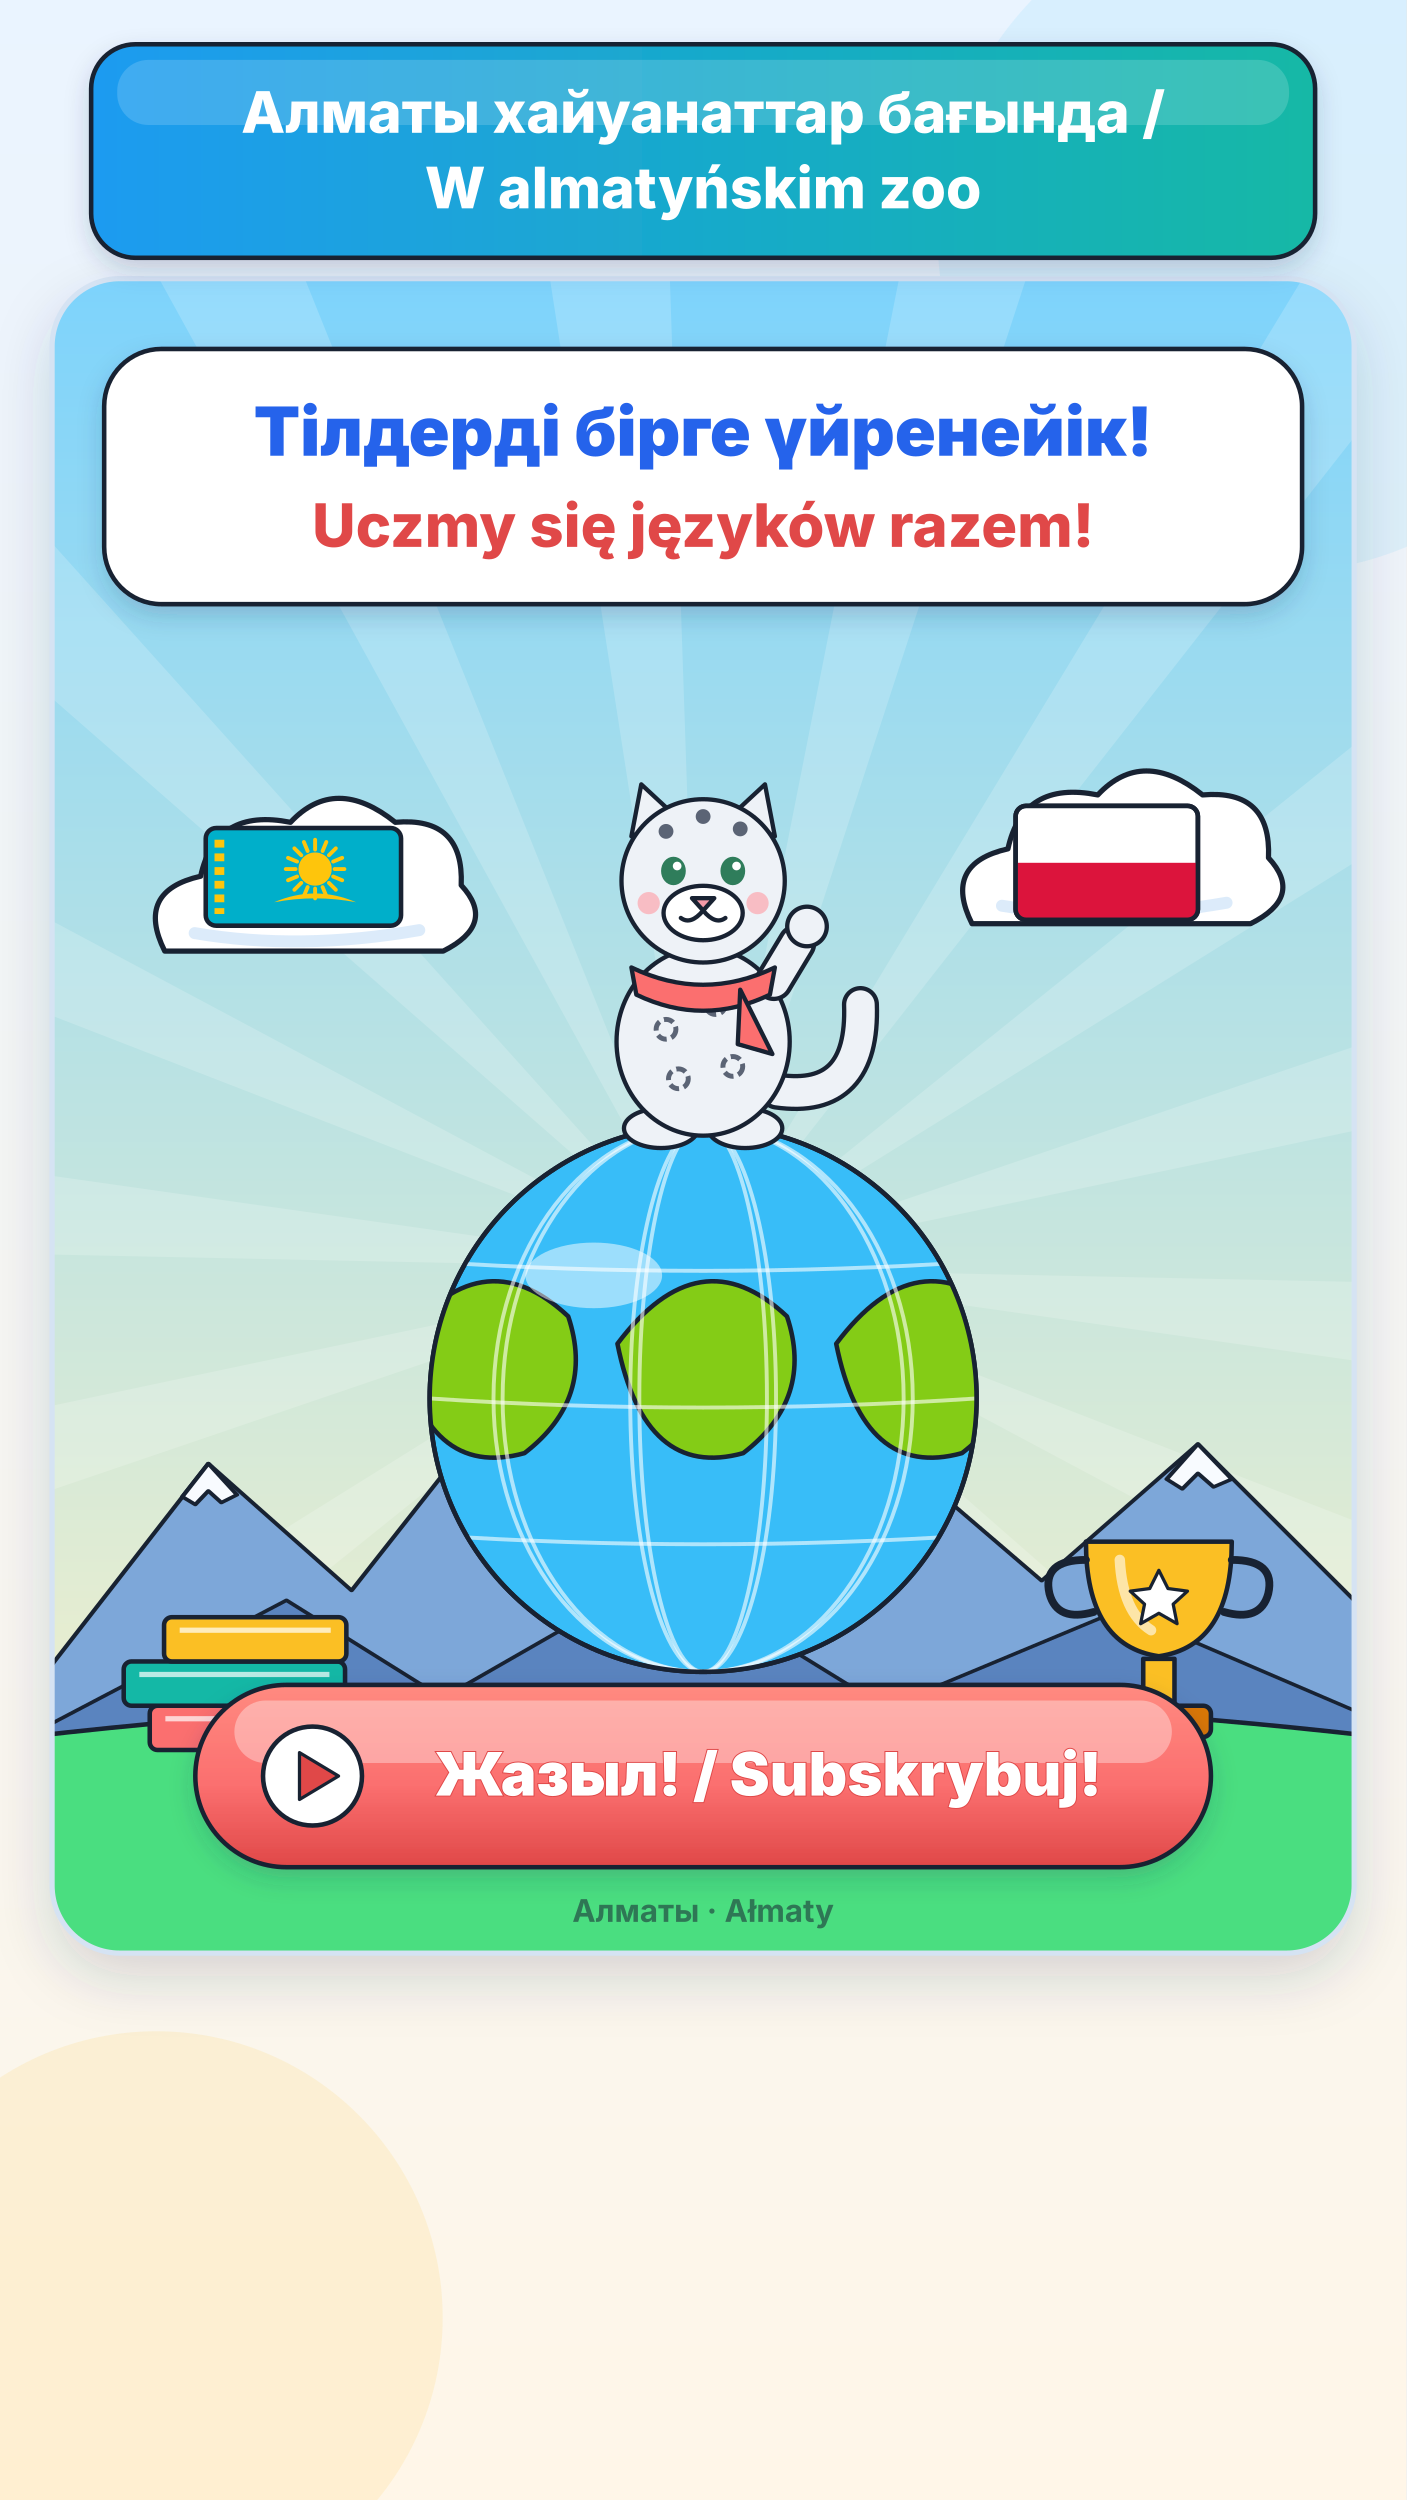
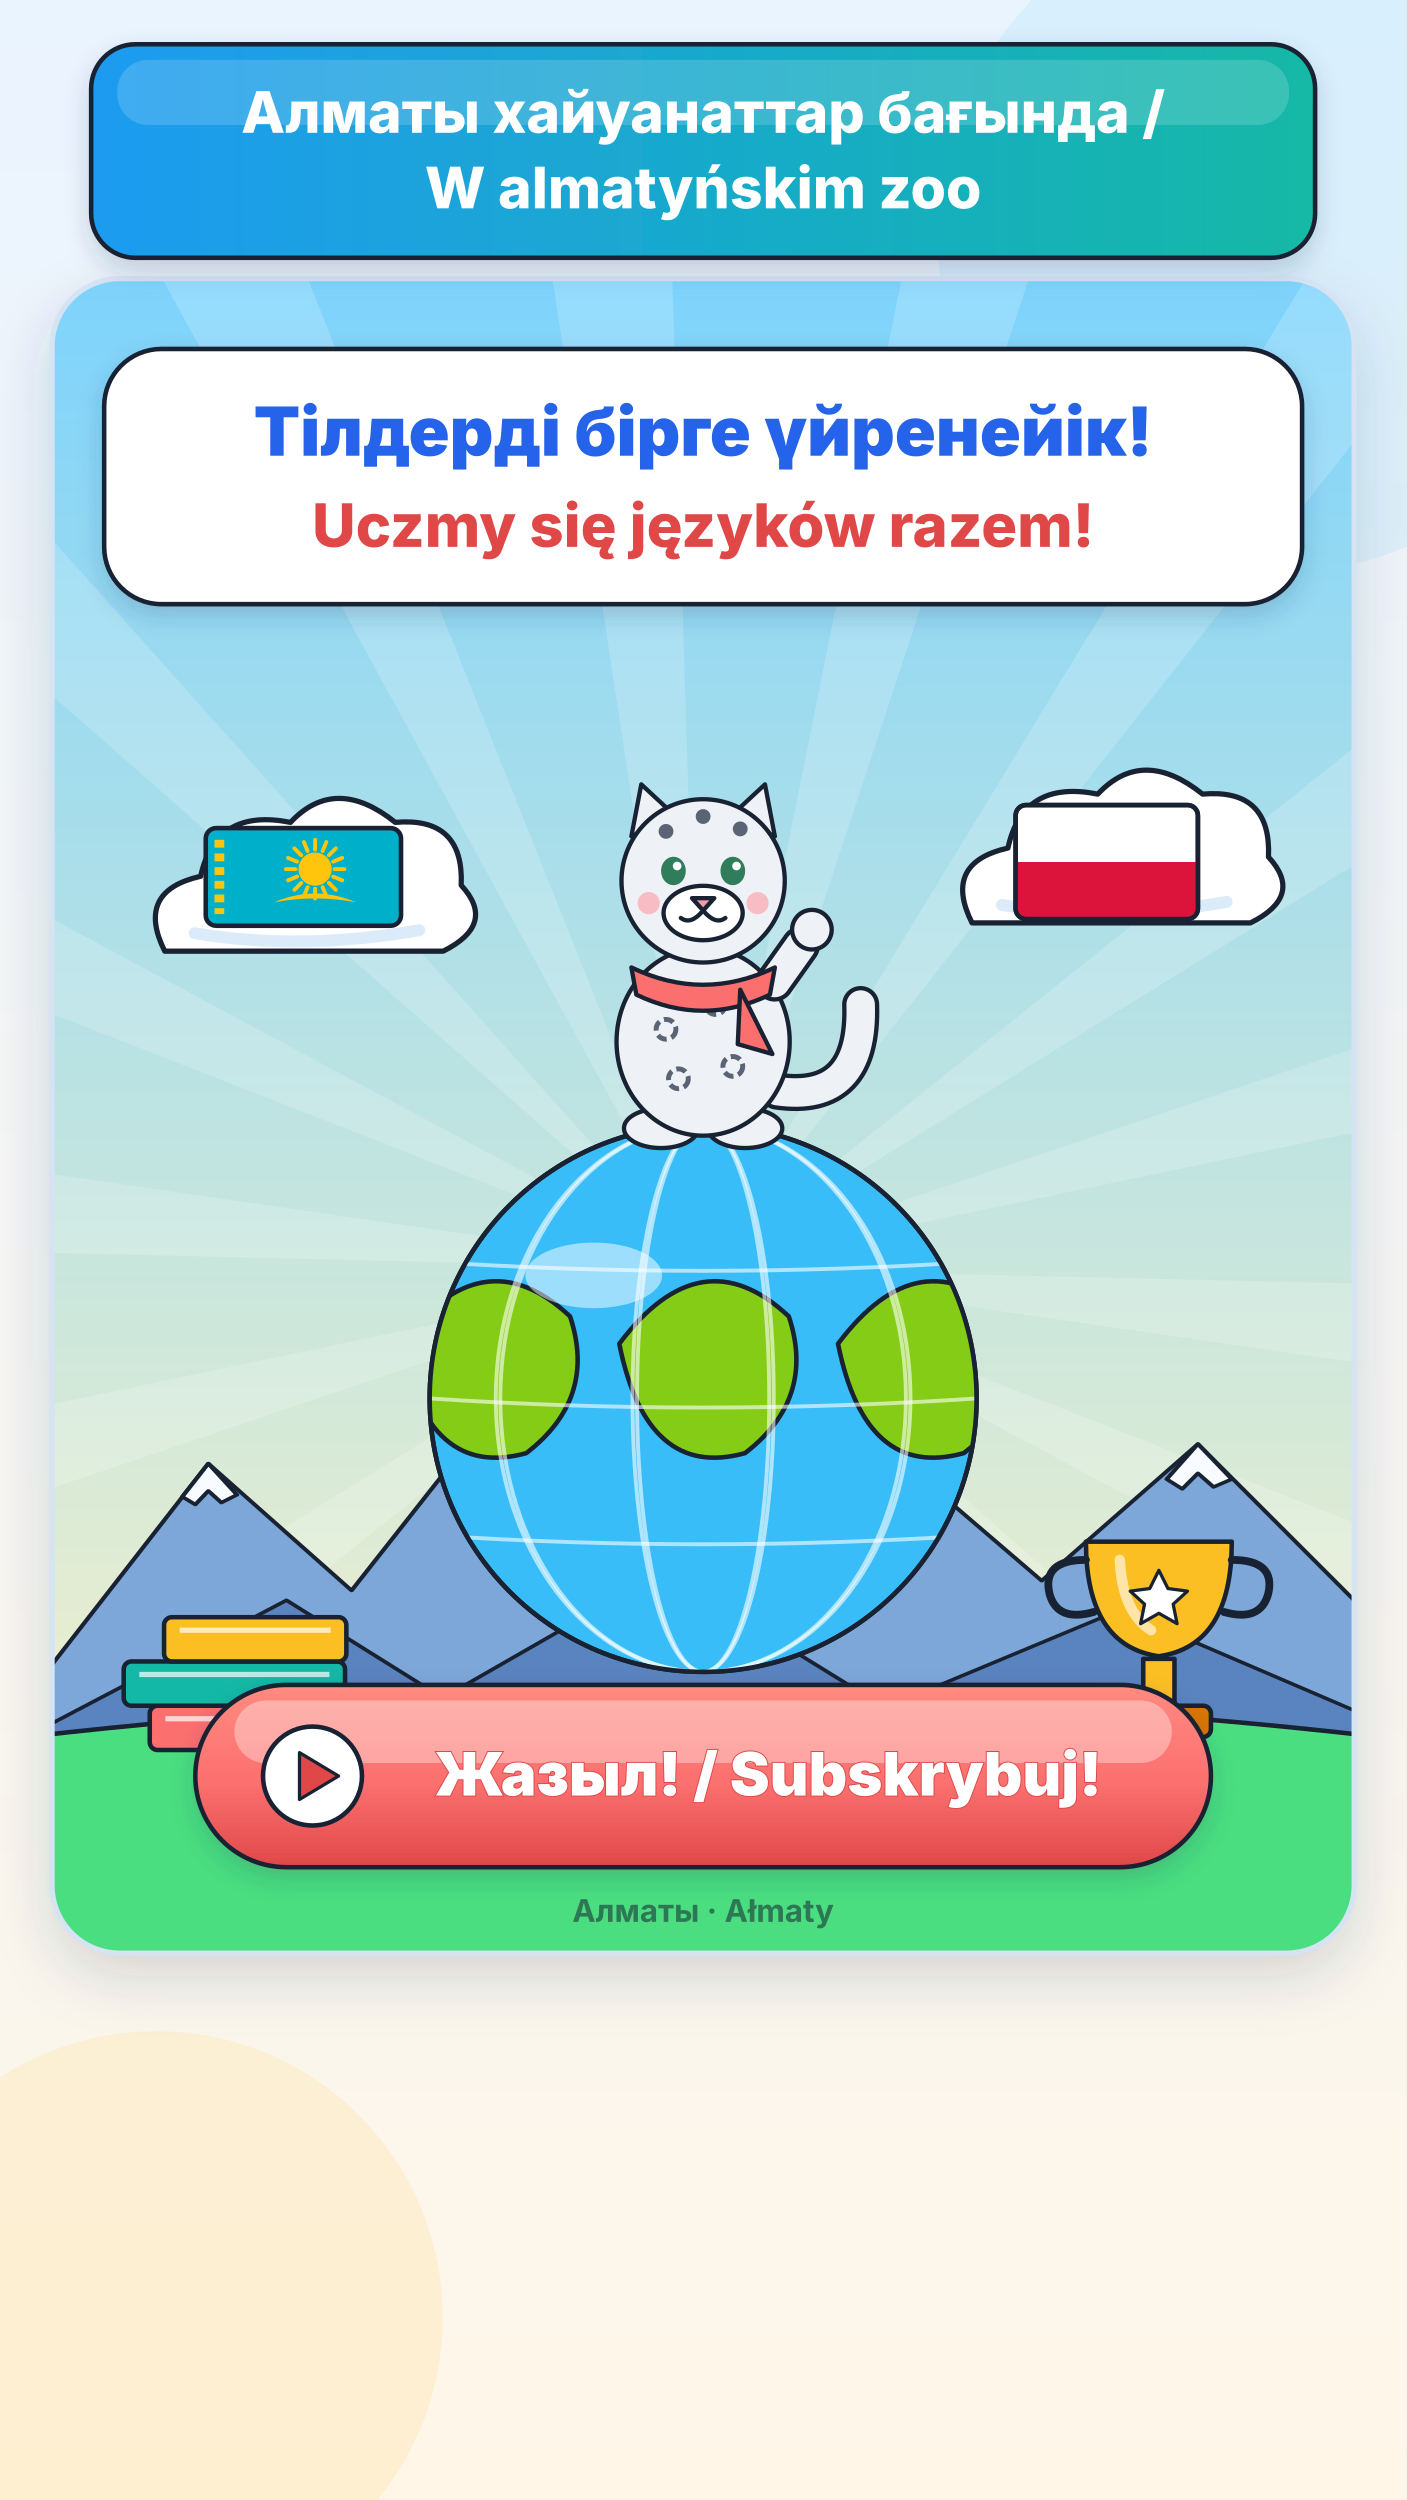
<svg xmlns="http://www.w3.org/2000/svg" viewBox="0 0 1080 1920" width="1080" height="1920" shape-rendering="geometricPrecision" text-rendering="geometricPrecision">
  <g>
    <defs>
      <linearGradient id="bgg" x1="0" y1="0" x2="0" y2="1">
        <stop offset="0" stop-color="#EAF4FF" />
        <stop offset="1" stop-color="#FFF6E8" />
      </linearGradient>
      <filter id="soft" x="-20%" y="-20%" width="140%" height="140%">
        <feDropShadow dx="0" dy="18" stdDeviation="22" flood-color="#1E3A5F" flood-opacity="0.18" />
      </filter>
      <filter id="lift" x="-30%" y="-30%" width="160%" height="160%">
        <feDropShadow dx="0" dy="8" stdDeviation="10" flood-color="#1E3A5F" flood-opacity="0.22" />
      </filter>
      <linearGradient id="hdr" x1="0" y1="0" x2="1" y2="0">
        <stop offset="0" stop-color="#1E9BF0" />
        <stop offset="1" stop-color="#14B8A6" />
      </linearGradient>
      <linearGradient id="cta" x1="0" y1="0" x2="0" y2="1">
        <stop offset="0" stop-color="#FF8A80" />
        <stop offset="0.55" stop-color="#FB6F6F" />
        <stop offset="1" stop-color="#E04848" />
      </linearGradient>
    </defs>
    <rect width="1080" height="1920" fill="url(#bgg)" />
    <circle cx="120" cy="1780" r="220" fill="#FBBF24" opacity="0.12" />
    <circle cx="980" cy="180" r="260" fill="#38BDF8" opacity="0.1" />
  </g>
  <g>
    <defs>
      <clipPath id="cardclip">
        <rect x="40" y="214" width="1000" height="1286" rx="52" />
      </clipPath>
    </defs>
    <rect x="40" y="214" width="1000" height="1286" rx="52" fill="#FFFFFF" filter="url(#soft)" />
    <g clip-path="url(#cardclip)">
      <g transform="translate(40 214)">
        <g opacity="1" transform="translate(500 643) scale(1) translate(-500 -643)">
          <g>
            <defs>
              <linearGradient id="outro" x1="0" y1="0" x2="0" y2="1">
                <stop offset="0" stop-color="#7DD3FC" />
                <stop offset="1" stop-color="#FEF3C7" />
              </linearGradient>
            </defs>
            <rect width="1000" height="1286" fill="url(#outro)" />
-             <path d="M500 760 L1339.095 1085.454 L1294.1 1183.563 Z" fill="#FFFFFF" opacity="0.18" />
-             <path d="M500 760 L1177.179 1352.814 L1101.342 1429.617 Z" fill="#FFFFFF" opacity="0.18" />
-             <path d="M500 760 L933.586 1548.672 L836.054 1594.906 Z" fill="#FFFFFF" opacity="0.18" />
-             <path d="M500 760 L637.696 1649.404 L530.233 1659.492 Z" fill="#FFFFFF" opacity="0.18" />
-             <path d="M500 760 L325.198 1642.861 L220.766 1615.586 Z" fill="#FFFFFF" opacity="0.18" />
-             <path d="M500 760 L33.783 1529.832 L-55.022 1468.484 Z" fill="#FFFFFF" opacity="0.18" />
-             <path d="M500 760 L-201.399 1323.95 L-263.866 1235.929 Z" fill="#FFFFFF" opacity="0.18" />
-             <path d="M500 760 L-351.981 1050.047 L-380.577 945.969 Z" fill="#FFFFFF" opacity="0.18" />
-             <path d="M500 760 L-399.803 741.161 L-391.077 633.579 Z" fill="#FFFFFF" opacity="0.18" />
-             <path d="M500 760 L-339.095 434.546 L-294.1 336.437 Z" fill="#FFFFFF" opacity="0.18" />
-             <path d="M500 760 L-177.179 167.186 L-101.342 90.383 Z" fill="#FFFFFF" opacity="0.18" />
-             <path d="M500 760 L66.414 -28.672 L163.946 -74.906 Z" fill="#FFFFFF" opacity="0.18" />
-             <path d="M500 760 L362.304 -129.404 L469.767 -139.492 Z" fill="#FFFFFF" opacity="0.18" />
-             <path d="M500 760 L674.802 -122.861 L779.234 -95.586 Z" fill="#FFFFFF" opacity="0.18" />
-             <path d="M500 760 L966.217 -9.832 L1055.022 51.516 Z" fill="#FFFFFF" opacity="0.18" />
-             <path d="M500 760 L1201.399 196.05 L1263.866 284.071 Z" fill="#FFFFFF" opacity="0.18" />
-             <path d="M500 760 L1351.981 469.953 L1380.577 574.031 Z" fill="#FFFFFF" opacity="0.18" />
-             <path d="M500 760 L1399.803 778.839 L1391.077 886.421 Z" fill="#FFFFFF" opacity="0.18" />
+             <path d="M500 760 L1338.278 1087.551 L1293.038 1185.547 Z" fill="#FFFFFF" opacity="0.18" />
+             <path d="M500 760 L1175.695 1354.505 L1099.666 1431.119 Z" fill="#FFFFFF" opacity="0.18" />
+             <path d="M500 760 L931.613 1549.753 L833.966 1595.743 Z" fill="#FFFFFF" opacity="0.18" />
+             <path d="M500 760 L635.472 1649.746 L527.984 1659.565 Z" fill="#FFFFFF" opacity="0.18" />
+             <path d="M500 760 L322.991 1642.422 L218.627 1614.886 Z" fill="#FFFFFF" opacity="0.18" />
+             <path d="M500 760 L31.86 1528.664 L-56.792 1467.095 Z" fill="#FFFFFF" opacity="0.18" />
+             <path d="M500 760 L-202.806 1322.195 L-265.054 1234.018 Z" fill="#FFFFFF" opacity="0.18" />
+             <path d="M500 760 L-352.704 1047.917 L-381.039 943.767 Z" fill="#FFFFFF" opacity="0.18" />
+             <path d="M500 760 L-399.753 738.911 L-390.758 631.351 Z" fill="#FFFFFF" opacity="0.18" />
+             <path d="M500 760 L-338.278 432.449 L-293.038 334.453 Z" fill="#FFFFFF" opacity="0.18" />
+             <path d="M500 760 L-175.695 165.495 L-99.666 88.881 Z" fill="#FFFFFF" opacity="0.18" />
+             <path d="M500 760 L68.387 -29.753 L166.034 -75.743 Z" fill="#FFFFFF" opacity="0.18" />
+             <path d="M500 760 L364.528 -129.746 L472.016 -139.565 Z" fill="#FFFFFF" opacity="0.18" />
+             <path d="M500 760 L677.009 -122.422 L781.373 -94.886 Z" fill="#FFFFFF" opacity="0.18" />
+             <path d="M500 760 L968.14 -8.664 L1056.792 52.905 Z" fill="#FFFFFF" opacity="0.18" />
+             <path d="M500 760 L1202.806 197.805 L1265.054 285.982 Z" fill="#FFFFFF" opacity="0.18" />
+             <path d="M500 760 L1352.704 472.083 L1381.039 576.233 Z" fill="#FFFFFF" opacity="0.18" />
+             <path d="M500 760 L1399.753 781.089 L1390.758 888.649 Z" fill="#FFFFFF" opacity="0.18" />
            <g transform="translate(0 1000) scale(1 0.75)">
              <path d="M-20 120 L120 -120 L230 10 L360 -210 L500 -20 L620 -160 L760 0 L880 -140 L1030 60 L1030 220 L-20 220 Z" fill="#7DA7D9" stroke="#182232" stroke-width="3.5" stroke-linecap="round" stroke-linejoin="round" />
              <path d="M320 -140 L360 -210 L400 -150 L380 -130 L360 -150 L340 -128 Z M590 -112 L620 -160 L652 -114 L634 -100 L620 -116 L604 -98 Z M100 -86 L120 -120 L142 -88 L130 -80 L120 -92 L110 -78 Z M856 -104 L880 -140 L906 -104 L892 -96 L880 -110 L868 -94 Z" fill="#F8FBFF" stroke="#182232" stroke-width="3.5" stroke-linecap="round" stroke-linejoin="round" />
              <path d="M-20 160 L180 20 L300 120 L470 -10 L640 130 L820 30 L1030 150 L1030 240 L-20 240 Z" fill="#5A84BF" stroke="#182232" stroke-width="3.5" stroke-linecap="round" stroke-linejoin="round" />
            </g>
            <path d="M-20 1120 Q500 1060 1020 1120 L1020 1300 L-20 1300 Z" fill="#4ADE80" stroke="#182232" stroke-width="3.5" stroke-linecap="round" stroke-linejoin="round" />
-             <g transform="translate(0 11.93426)">
+             <g transform="translate(0 11.98355)">
              <g transform="translate(190 470) scale(1.15)">
                <path d="M-90 30 Q-110 -10 -66 -20 Q-56 -66 -6 -56 Q24 -88 64 -56 Q110 -60 108 -14 Q132 12 96 30 Z" fill="#FFFFFF" stroke="#182232" stroke-width="3.5" stroke-linecap="round" stroke-linejoin="round" />
                <path d="M-70 18 Q0 30 80 16" fill="none" stroke="#DCEBFA" stroke-width="8" stroke-linecap="round" />
              </g>
              <g transform="translate(118 410)">
                <g>
                  <rect width="150" height="75" rx="8" fill="#00AFCA" stroke="#182232" stroke-width="3.5" stroke-linecap="round" stroke-linejoin="round" />
                  <g transform="translate(84 31.5)">
                    <path d="M15 0 L22.5 0" stroke="#FEC50C" stroke-width="3" stroke-linecap="round" />
                    <path d="M13.858 5.74 L20.787 8.61" stroke="#FEC50C" stroke-width="3" stroke-linecap="round" />
                    <path d="M10.607 10.607 L15.91 15.91" stroke="#FEC50C" stroke-width="3" stroke-linecap="round" />
                    <path d="M5.74 13.858 L8.61 20.787" stroke="#FEC50C" stroke-width="3" stroke-linecap="round" />
                    <path d="M9.18485099360515e-16 15 L1.3777276490407722e-15 22.5" stroke="#FEC50C" stroke-width="3" stroke-linecap="round" />
                    <path d="M-5.74 13.858 L-8.61 20.787" stroke="#FEC50C" stroke-width="3" stroke-linecap="round" />
                    <path d="M-10.607 10.607 L-15.91 15.91" stroke="#FEC50C" stroke-width="3" stroke-linecap="round" />
                    <path d="M-13.858 5.74 L-20.787 8.61" stroke="#FEC50C" stroke-width="3" stroke-linecap="round" />
                    <path d="M-15 1.83697019872103e-15 L-22.5 2.7554552980815444e-15" stroke="#FEC50C" stroke-width="3" stroke-linecap="round" />
                    <path d="M-13.858 -5.74 L-20.787 -8.61" stroke="#FEC50C" stroke-width="3" stroke-linecap="round" />
                    <path d="M-10.607 -10.607 L-15.91 -15.91" stroke="#FEC50C" stroke-width="3" stroke-linecap="round" />
                    <path d="M-5.74 -13.858 L-8.61 -20.787" stroke="#FEC50C" stroke-width="3" stroke-linecap="round" />
                    <path d="M-2.7554552980815448e-15 -15 L-4.133182947122317e-15 -22.5" stroke="#FEC50C" stroke-width="3" stroke-linecap="round" />
                    <path d="M5.74 -13.858 L8.61 -20.787" stroke="#FEC50C" stroke-width="3" stroke-linecap="round" />
                    <path d="M10.607 -10.607 L15.91 -15.91" stroke="#FEC50C" stroke-width="3" stroke-linecap="round" />
                    <path d="M13.858 -5.74 L20.787 -8.61" stroke="#FEC50C" stroke-width="3" stroke-linecap="round" />
                    <circle r="12.75" fill="#FEC50C" />
                    <path d="M-31.5 25.5 Q0 12 31.5 25.5 Q0 19.5 -31.5 25.5 Z" fill="#FEC50C" />
                  </g>
                  <path d="M10.5 9 L10.5 66" stroke="#FEC50C" stroke-width="7.5" stroke-dasharray="6 4.5" />
                </g>
              </g>
            </g>
-             <g transform="translate(0 0.9053319)">
+             <g transform="translate(0 0.2778496)">
              <g transform="translate(810 460) scale(1.15)">
                <path d="M-90 30 Q-110 -10 -66 -20 Q-56 -66 -6 -56 Q24 -88 64 -56 Q110 -60 108 -14 Q132 12 96 30 Z" fill="#FFFFFF" stroke="#182232" stroke-width="3.5" stroke-linecap="round" stroke-linejoin="round" />
                <path d="M-70 18 Q0 30 80 16" fill="none" stroke="#DCEBFA" stroke-width="8" stroke-linecap="round" />
              </g>
              <g transform="translate(740 404)">
                <g>
                  <rect width="140" height="87.5" rx="8" fill="#FFFFFF" stroke="#182232" stroke-width="3.5" stroke-linecap="round" stroke-linejoin="round" />
                  <path d="M0 43.75 L140 43.75 L140 79.5 Q140 87.5 132 87.5 L8 87.5 Q0 87.5 0 79.5 Z" fill="#DC143C" />
                  <rect width="140" height="87.5" rx="8" fill="none" stroke="#182232" stroke-width="3.5" stroke-linecap="round" stroke-linejoin="round" />
                </g>
              </g>
            </g>
            <g transform="translate(500 860)">
              <defs>
                <clipPath id="globe">
                  <circle r="210" />
                </clipPath>
              </defs>
              <circle r="210" fill="#38BDF8" stroke="#182232" stroke-width="3.5" stroke-linecap="round" stroke-linejoin="round" />
              <g clip-path="url(#globe)">
-                 <path d="M-65.8 -42 q63 -84 130.2 -21 q21 63 -33.6 105 q-75.6 21 -96.6 -84 Z" fill="#84CC16" stroke="#182232" stroke-width="3.5" stroke-linecap="round" stroke-linejoin="round" />
-                 <path d="M102.2 -42 q63 -84 130.2 -21 q21 63 -33.6 105 q-75.6 21 -96.6 -84 Z" fill="#84CC16" stroke="#182232" stroke-width="3.5" stroke-linecap="round" stroke-linejoin="round" />
-                 <path d="M-401.8 -42 q63 -84 130.2 -21 q21 63 -33.6 105 q-75.6 21 -96.6 -84 Z" fill="#84CC16" stroke="#182232" stroke-width="3.5" stroke-linecap="round" stroke-linejoin="round" />
-                 <path d="M-233.8 -42 q63 -84 130.2 -21 q21 63 -33.6 105 q-75.6 21 -96.6 -84 Z" fill="#84CC16" stroke="#182232" stroke-width="3.5" stroke-linecap="round" stroke-linejoin="round" />
-                 <ellipse rx="49" ry="210" fill="none" stroke="#FFFFFF" stroke-width="3" opacity="0.6" />
-                 <ellipse rx="154" ry="210" fill="none" stroke="#FFFFFF" stroke-width="3" opacity="0.6" />
-                 <ellipse rx="161" ry="210" fill="none" stroke="#FFFFFF" stroke-width="3" opacity="0.6" />
-                 <ellipse rx="56" ry="210" fill="none" stroke="#FFFFFF" stroke-width="3" opacity="0.6" />
+                 <path d="M-64.4 -42 q63 -84 130.2 -21 q21 63 -33.6 105 q-75.6 21 -96.6 -84 Z" fill="#84CC16" stroke="#182232" stroke-width="3.5" stroke-linecap="round" stroke-linejoin="round" />
+                 <path d="M103.6 -42 q63 -84 130.2 -21 q21 63 -33.6 105 q-75.6 21 -96.6 -84 Z" fill="#84CC16" stroke="#182232" stroke-width="3.5" stroke-linecap="round" stroke-linejoin="round" />
+                 <path d="M-400.4 -42 q63 -84 130.2 -21 q21 63 -33.6 105 q-75.6 21 -96.6 -84 Z" fill="#84CC16" stroke="#182232" stroke-width="3.5" stroke-linecap="round" stroke-linejoin="round" />
+                 <path d="M-232.4 -42 q63 -84 130.2 -21 q21 63 -33.6 105 q-75.6 21 -96.6 -84 Z" fill="#84CC16" stroke="#182232" stroke-width="3.5" stroke-linecap="round" stroke-linejoin="round" />
+                 <ellipse rx="50.75" ry="210" fill="none" stroke="#FFFFFF" stroke-width="3" opacity="0.6" />
+                 <ellipse rx="155.75" ry="210" fill="none" stroke="#FFFFFF" stroke-width="3" opacity="0.6" />
+                 <ellipse rx="159.25" ry="210" fill="none" stroke="#FFFFFF" stroke-width="3" opacity="0.6" />
+                 <ellipse rx="54.25" ry="210" fill="none" stroke="#FFFFFF" stroke-width="3" opacity="0.6" />
                <path d="M-210 -105 Q0 -91 210 -105" fill="none" stroke="#FFFFFF" stroke-width="3" opacity="0.6" />
                <path d="M-210 0 Q0 14 210 0" fill="none" stroke="#FFFFFF" stroke-width="3" opacity="0.6" />
                <path d="M-210 105 Q0 119 210 105" fill="none" stroke="#FFFFFF" stroke-width="3" opacity="0.6" />
              </g>
              <circle r="210" fill="none" stroke="#182232" stroke-width="3.5" stroke-linecap="round" stroke-linejoin="round" />
              <ellipse cx="-84" cy="-94.5" rx="52.5" ry="25.2" fill="#FFFFFF" opacity="0.5" />
            </g>
            <g transform="translate(500 662) scale(0.95)">
-               <path d="M60 -40 Q130 -30 127.19 -110" fill="none" stroke="#182232" stroke-width="30" stroke-linecap="round" />
-               <path d="M60 -40 Q130 -30 127.19 -110" fill="none" stroke="#EEF2F7" stroke-width="23" stroke-linecap="round" />
+               <path d="M60 -40 Q130 -30 127.356 -110" fill="none" stroke="#182232" stroke-width="30" stroke-linecap="round" />
+               <path d="M60 -40 Q130 -30 127.356 -110" fill="none" stroke="#EEF2F7" stroke-width="23" stroke-linecap="round" />
              <ellipse cx="-34" cy="-10" rx="30" ry="16" fill="#EEF2F7" stroke="#182232" stroke-width="3.5" stroke-linecap="round" stroke-linejoin="round" />
              <ellipse cx="34" cy="-10" rx="30" ry="16" fill="#EEF2F7" stroke="#182232" stroke-width="3.5" stroke-linecap="round" stroke-linejoin="round" />
              <ellipse cx="0" cy="-80" rx="70" ry="76" fill="#EEF2F7" stroke="#182232" stroke-width="3.5" stroke-linecap="round" stroke-linejoin="round" />
              <circle cx="-30" cy="-90" r="8" fill="none" stroke="#5B6475" stroke-width="4" stroke-dasharray="8 4" />
              <circle cx="24" cy="-60" r="8" fill="none" stroke="#5B6475" stroke-width="4" stroke-dasharray="8 4" />
              <circle cx="10" cy="-110" r="8" fill="none" stroke="#5B6475" stroke-width="4" stroke-dasharray="8 4" />
              <circle cx="-20" cy="-50" r="8" fill="none" stroke="#5B6475" stroke-width="4" stroke-dasharray="8 4" />
              <g transform="translate(52 -120)">
-                 <g transform="rotate(-148.9482)">
+                 <g transform="rotate(-144.5741)">
                  <rect x="-14" y="-4" width="28" height="64" rx="14" fill="#EEF2F7" stroke="#182232" stroke-width="3.5" stroke-linecap="round" stroke-linejoin="round" />
                  <circle cy="62" r="16" fill="#EEF2F7" stroke="#182232" stroke-width="3.5" stroke-linecap="round" stroke-linejoin="round" />
                </g>
              </g>
              <path d="M-58 -140 Q0 -112 58 -140 L54 -118 Q0 -92 -54 -118 Z" fill="#FB6F6F" stroke="#182232" stroke-width="3.5" stroke-linecap="round" stroke-linejoin="round" />
              <path d="M30 -122 L56 -70 L28 -78 Z" fill="#FB6F6F" stroke="#182232" stroke-width="3.5" stroke-linecap="round" stroke-linejoin="round" />
              <g transform="translate(0 -210)">
                <path d="M-58 -36 L-50 -78 L-22 -52 Z" fill="#EEF2F7" stroke="#182232" stroke-width="3.5" stroke-linecap="round" stroke-linejoin="round" />
                <path d="M22 -52 L50 -78 L58 -36 Z" fill="#EEF2F7" stroke="#182232" stroke-width="3.5" stroke-linecap="round" stroke-linejoin="round" />
                <circle r="66" fill="#EEF2F7" stroke="#182232" stroke-width="3.5" stroke-linecap="round" stroke-linejoin="round" />
                <ellipse cx="0" cy="26" rx="32" ry="22" fill="#FFFFFF" stroke="#182232" stroke-width="3.5" stroke-linecap="round" stroke-linejoin="round" />
                <g transform="translate(-24 -8) scale(1 1)">
                  <ellipse rx="10" ry="11.5" fill="#2F7D5B" />
                  <circle cx="3" cy="-4" r="3.5" fill="#FFFFFF" />
                </g>
                <g transform="translate(24 -8) scale(1 1)">
                  <ellipse rx="10" ry="11.5" fill="#2F7D5B" />
                  <circle cx="3" cy="-4" r="3.5" fill="#FFFFFF" />
                </g>
                <path d="M-9 14 L9 14 L0 24 Z" fill="#F49AA8" stroke="#182232" stroke-width="3.5" stroke-linecap="round" stroke-linejoin="round" />
                <path d="M0 24 Q-10 36 -18 30 M0 24 Q10 36 18 30" fill="none" stroke="#182232" stroke-width="3.5" stroke-linecap="round" stroke-linejoin="round" />
                <circle cx="-44" cy="18" r="9" fill="#FF9AA2" opacity="0.6" />
                <circle cx="44" cy="18" r="9" fill="#FF9AA2" opacity="0.6" />
                <circle cx="-30" cy="-40" r="6" fill="#5B6475" />
                <circle cx="30" cy="-42" r="6" fill="#5B6475" />
                <circle cx="0" cy="-52" r="6" fill="#5B6475" />
              </g>
            </g>
            <g transform="translate(150 1130)">
              <g transform="translate(0 0)">
                <rect x="-75" y="-34" width="150" height="34" rx="6" fill="#FB6F6F" stroke="#182232" stroke-width="3.5" stroke-linecap="round" stroke-linejoin="round" />
                <path d="M-63 -24 L63 -24" stroke="#FFFFFF" stroke-width="4" opacity="0.7" />
              </g>
              <g transform="translate(-10 -34)">
                <rect x="-85" y="-34" width="170" height="34" rx="6" fill="#14B8A6" stroke="#182232" stroke-width="3.5" stroke-linecap="round" stroke-linejoin="round" />
                <path d="M-73 -24 L73 -24" stroke="#FFFFFF" stroke-width="4" opacity="0.7" />
              </g>
              <g transform="translate(6 -68)">
                <rect x="-70" y="-34" width="140" height="34" rx="6" fill="#FBBF24" stroke="#182232" stroke-width="3.5" stroke-linecap="round" stroke-linejoin="round" />
                <path d="M-58 -24 L58 -24" stroke="#FFFFFF" stroke-width="4" opacity="0.7" />
              </g>
            </g>
            <g transform="translate(850 1120)">
              <rect x="-40" y="-24" width="80" height="24" rx="6" fill="#D97706" stroke="#182232" stroke-width="3.5" stroke-linecap="round" stroke-linejoin="round" />
              <rect x="-12" y="-60" width="24" height="36" fill="#FBBF24" stroke="#182232" stroke-width="3.5" stroke-linecap="round" stroke-linejoin="round" />
              <path d="M-56 -150 L56 -150 Q56 -70 0 -62 Q-56 -70 -56 -150 Z" fill="#FBBF24" stroke="#182232" stroke-width="3.5" stroke-linecap="round" stroke-linejoin="round" />
              <path d="M-56 -136 Q-90 -136 -84 -110 Q-78 -88 -50 -96 M56 -136 Q90 -136 84 -110 Q78 -88 50 -96" fill="none" stroke="#182232" stroke-width="6" stroke-linecap="round" stroke-linejoin="round" />
              <path d="M-30 -136 Q-28 -96 -6 -82" fill="none" stroke="#FFFFFF" stroke-width="8" stroke-linecap="round" opacity="0.6" />
              <path d="M0 -128 l7 14 l15 2 l-11 10 l3 15 l-14 -8 l-14 8 l3 -15 l-11 -10 l15 -2 Z" fill="#FFFFFF" stroke="#182232" stroke-width="2.5" stroke-linecap="round" stroke-linejoin="round" />
            </g>
            <g transform="translate(500 150)" opacity="1">
              <rect x="-460" y="-96" width="920" height="196" rx="44" fill="#FFFFFF" filter="url(#lift)" />
              <rect x="-460" y="-96" width="920" height="196" rx="44" fill="none" stroke="#182232" stroke-width="3.5" stroke-linecap="round" stroke-linejoin="round" />
              <text x="0" y="-14" text-anchor="middle" font-family="Inter, &quot;DejaVu Sans&quot;, sans-serif" font-weight="900" font-size="52" fill="#2563EB">Тілдерді бірге үйренейік!</text>
              <text x="0" y="56" text-anchor="middle" font-family="Inter, &quot;DejaVu Sans&quot;, sans-serif" font-weight="800" font-size="46" fill="#E04848">Uczmy się języków razem!</text>
            </g>
-             <g transform="translate(500 1150) scale(0.9999958)" opacity="1">
+             <g transform="translate(500 1150) scale(0.9999959)" opacity="1">
              <rect x="-390" y="-70" width="780" height="140" rx="70" fill="url(#cta)" filter="url(#lift)" />
              <rect x="-390" y="-70" width="780" height="140" rx="70" fill="none" stroke="#182232" stroke-width="3.5" stroke-linecap="round" stroke-linejoin="round" />
              <rect x="-360" y="-58" width="720" height="48" rx="24" fill="#FFFFFF" opacity="0.35" />
              <g transform="translate(-300 0)">
                <circle r="38" fill="#FFFFFF" stroke="#182232" stroke-width="3.5" stroke-linecap="round" stroke-linejoin="round" />
                <path d="M-10 -18 L20 0 L-10 18 Z" fill="#E04848" stroke="#182232" stroke-width="2.5" stroke-linecap="round" stroke-linejoin="round" />
              </g>
              <text x="50" y="15" text-anchor="middle" font-family="Inter, &quot;DejaVu Sans&quot;, sans-serif" font-weight="900" font-size="46" fill="#FFFFFF" stroke="#E04848" stroke-width="1.5" paint-order="stroke">Жазыл! / Subskrybuj!</text>
            </g>
            <text x="500" y="1262" text-anchor="middle" font-family="Inter, &quot;DejaVu Sans&quot;, sans-serif" font-weight="700" font-size="24" fill="#182232" opacity="0.55">Алматы · Ałmaty</text>
          </g>
        </g>
        <rect width="1000" height="1286" fill="#FFFFFF" opacity="0" />
      </g>
    </g>
    <rect x="40" y="214" width="1000" height="1286" rx="52" fill="none" stroke="#D5E3F3" stroke-width="4" />
  </g>
  <g transform="translate(540 116)" opacity="1">
    <rect x="-470" y="-82" width="940" height="164" rx="34" fill="url(#hdr)" filter="url(#lift)" />
    <rect x="-470" y="-82" width="940" height="164" rx="34" fill="none" stroke="#182232" stroke-width="3.5" stroke-linecap="round" stroke-linejoin="round" />
    <rect x="-450" y="-70" width="900" height="50" rx="24" fill="#FFFFFF" opacity="0.16" />
    <text x="0" y="-14" text-anchor="middle" font-family="Inter, &quot;DejaVu Sans&quot;, sans-serif" font-weight="800" font-size="44" fill="#FFFFFF">Алматы хайуанаттар бағында /</text>
    <text x="0" y="44" text-anchor="middle" font-family="Inter, &quot;DejaVu Sans&quot;, sans-serif" font-weight="800" font-size="44" fill="#FFFFFF">W almatyńskim zoo</text>
  </g>
</svg>
